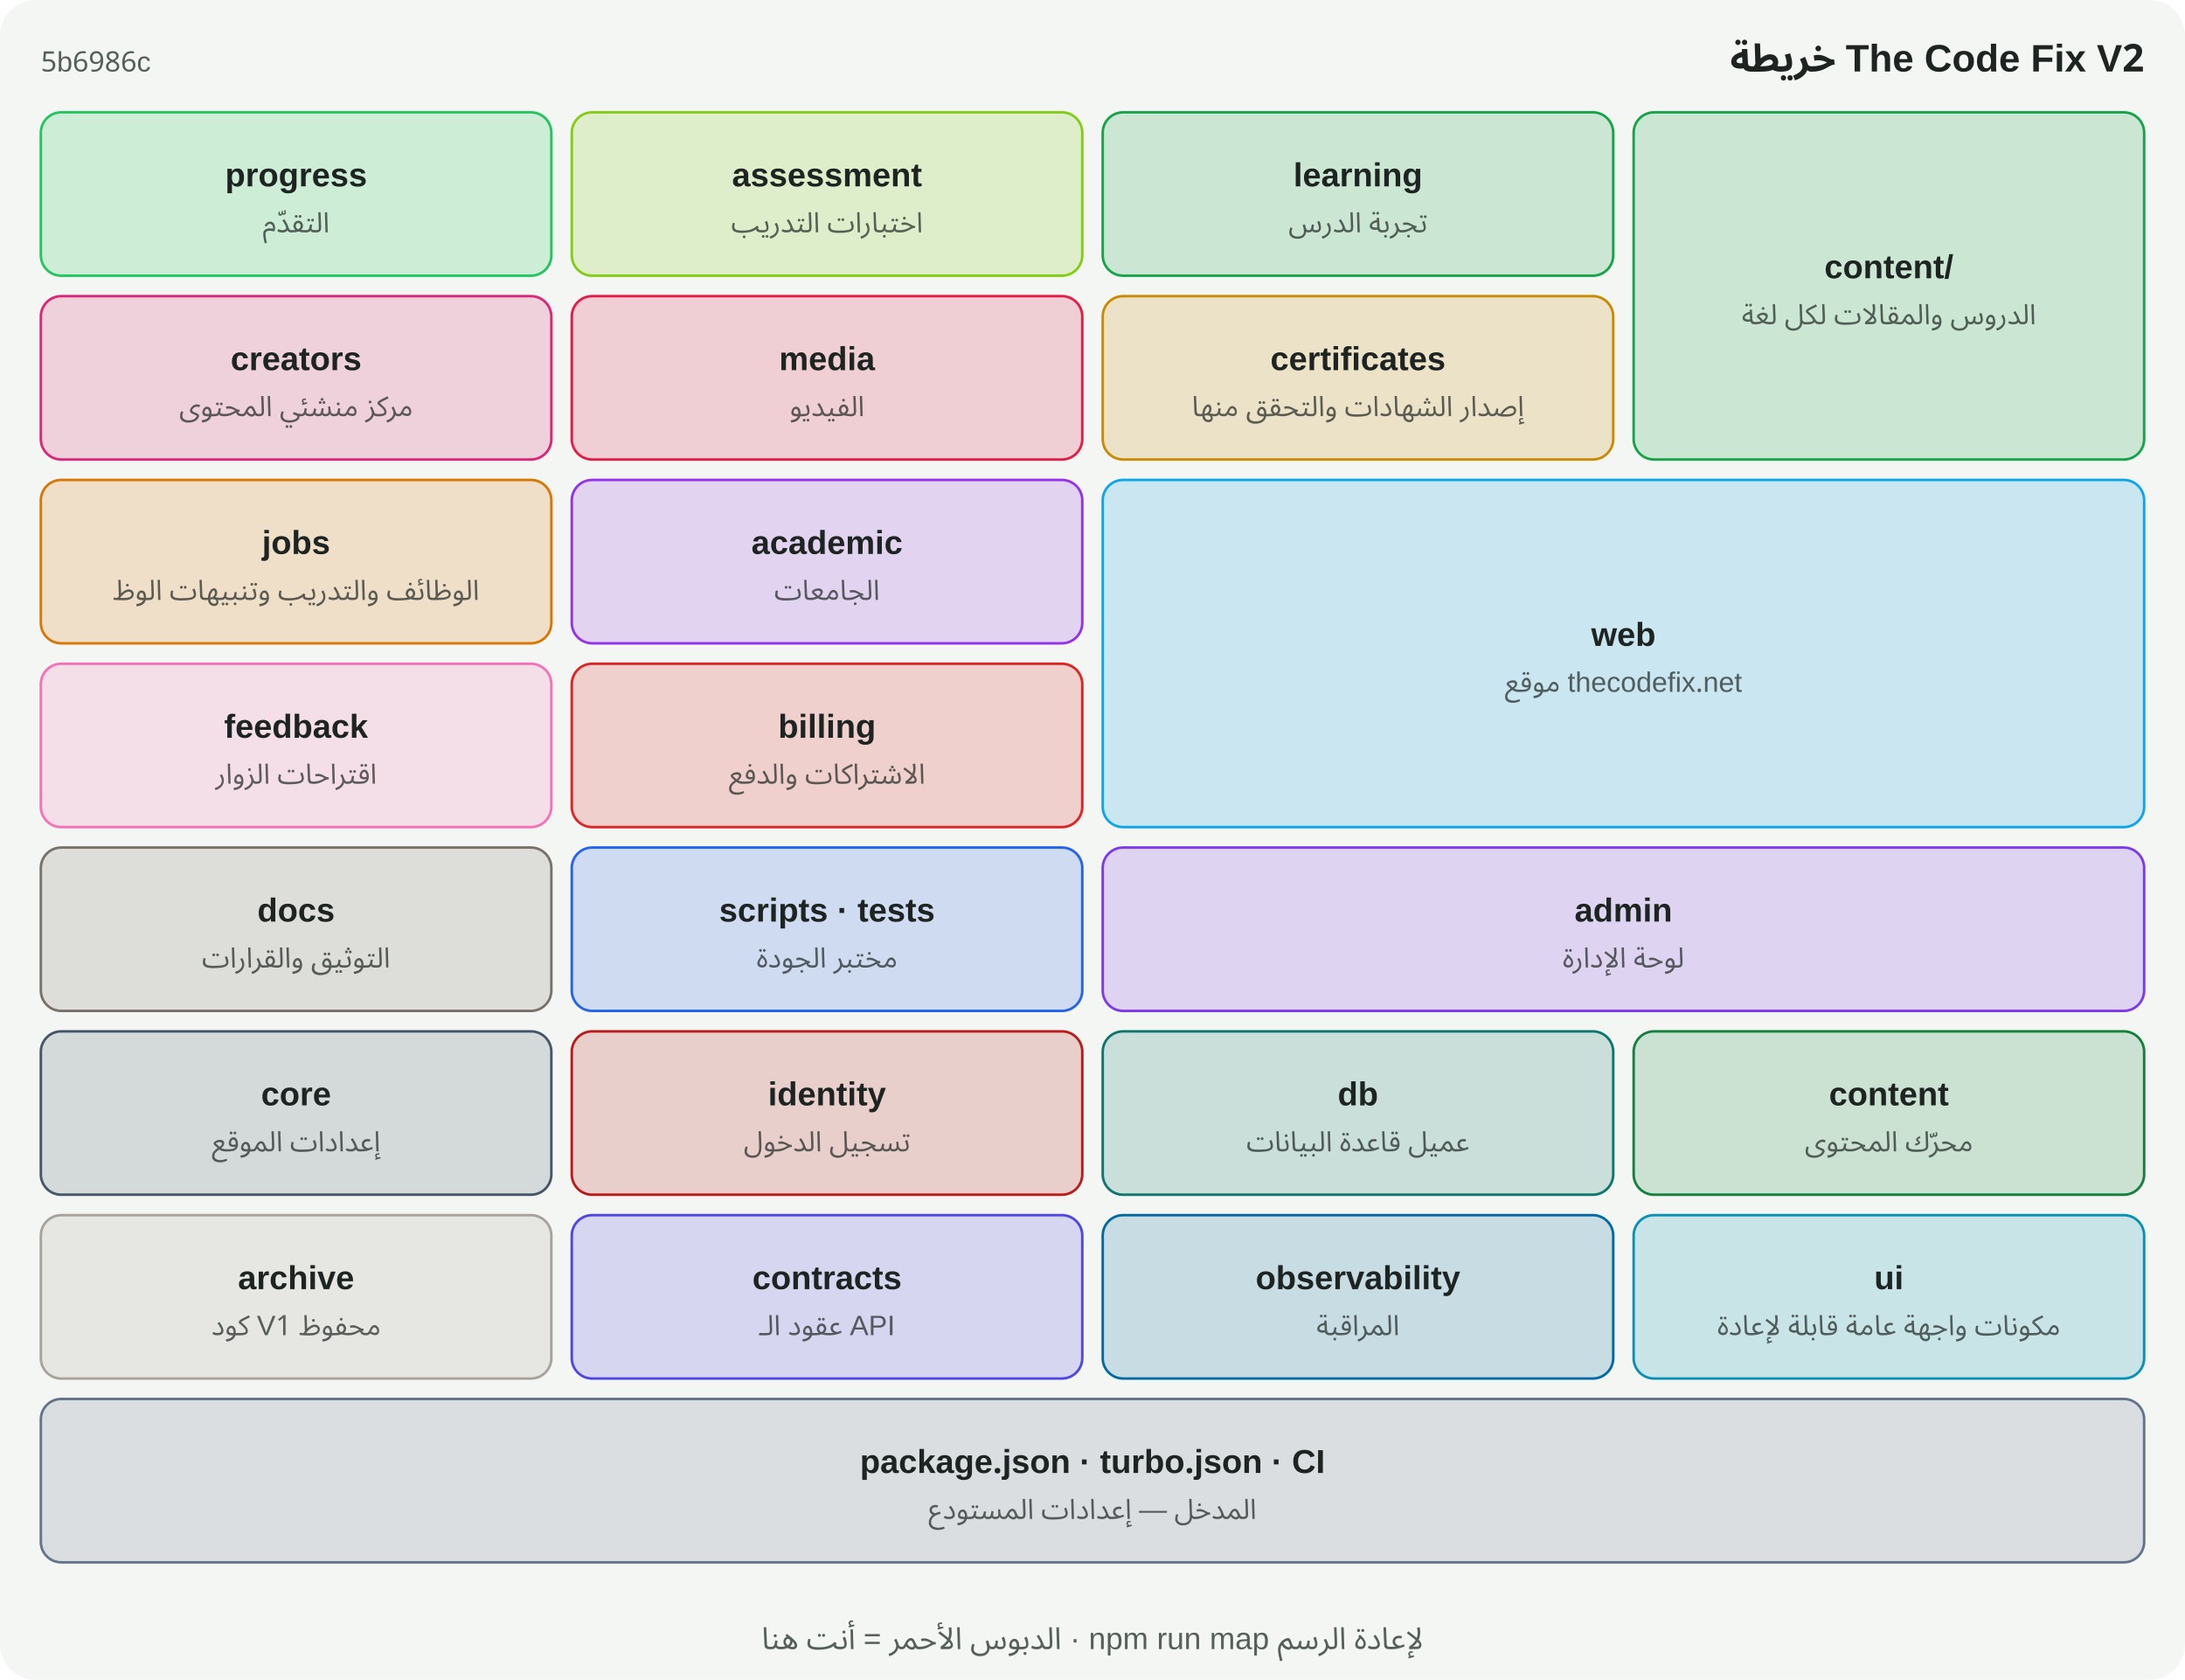
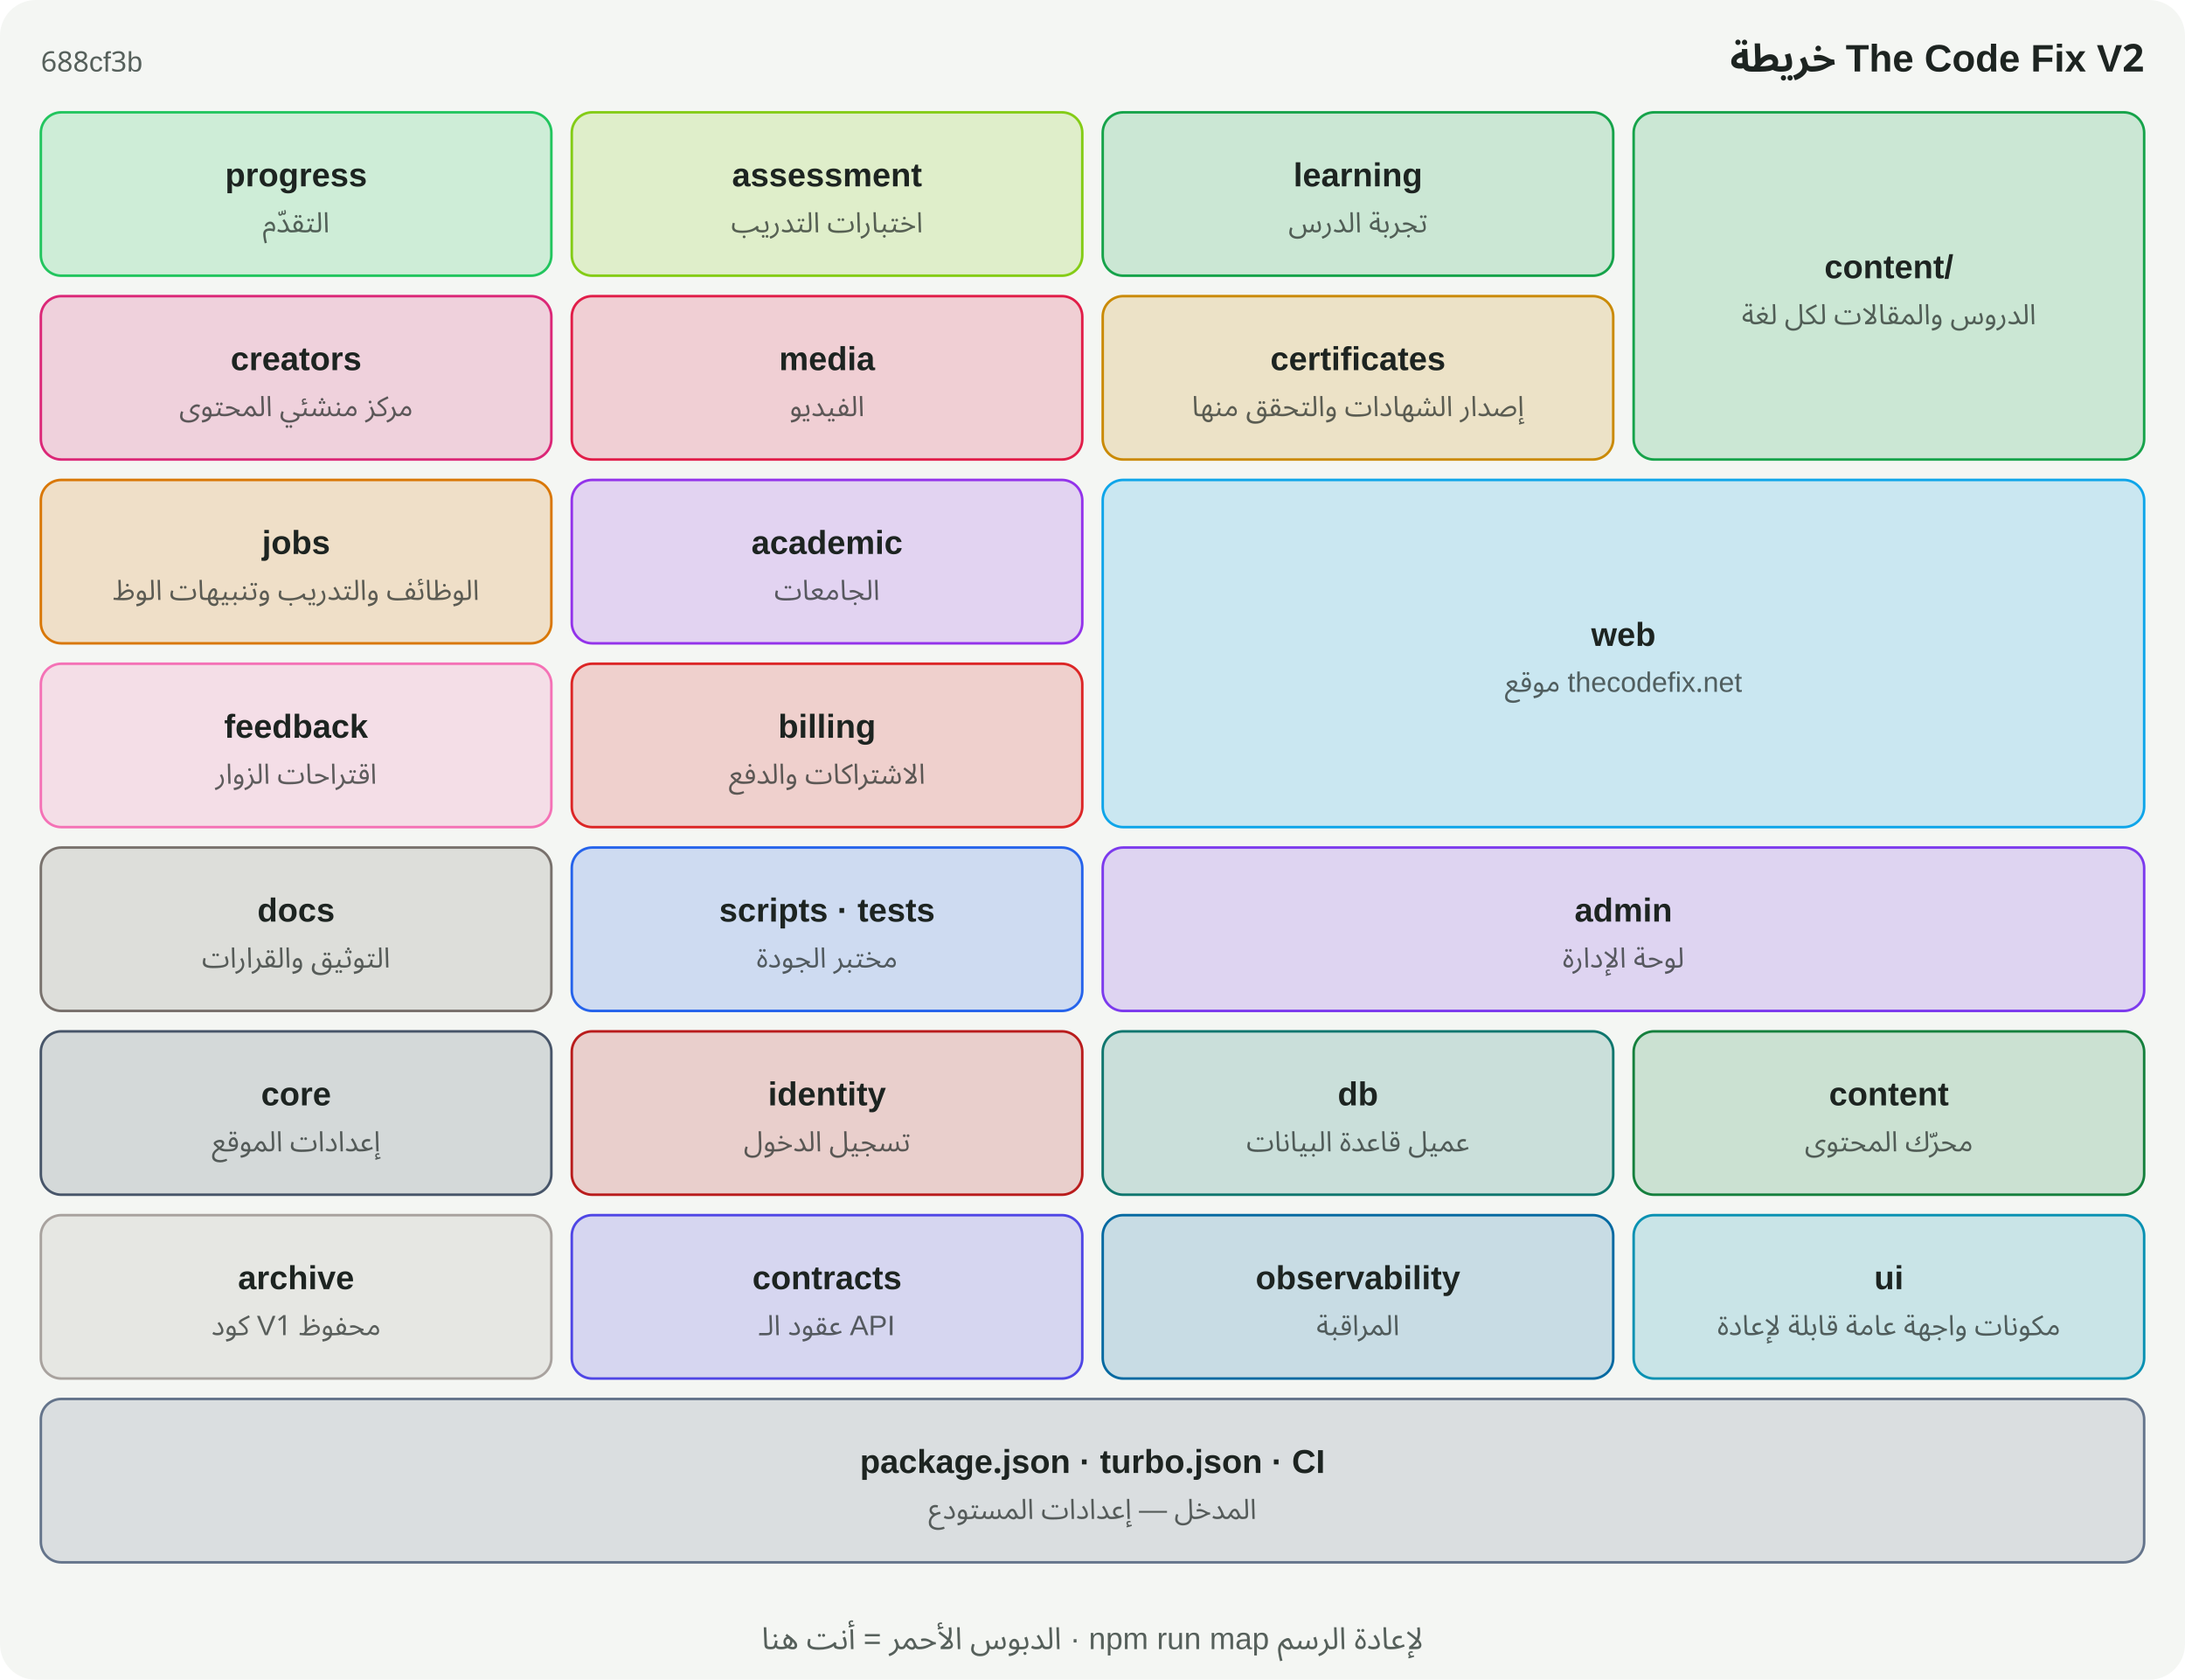
<svg xmlns="http://www.w3.org/2000/svg" viewBox="0 0 856 658" width="856" height="658" font-family="'Segoe UI', Tahoma, 'Noto Sans Arabic', Arial, sans-serif" role="img" aria-label="خريطة مشروع The Code Fix — ">
  <rect width="856" height="658" rx="14" fill="#f4f6f3" />
  <text x="840" y="28" text-anchor="end" font-size="15" font-weight="700" fill="#1d2421">خريطة The Code Fix V2</text>
-   <text x="16" y="28" font-size="11" fill="#56605b">5b6986c</text>
+   <text x="16" y="28" font-size="11" fill="#56605b">688cf3b</text>
  <g>
    <rect x="640" y="44" width="200" height="136" rx="8" fill="#16a34a" fill-opacity="0.18" stroke="#16a34a" stroke-width="1" />
    <text x="740" y="109" text-anchor="middle" font-size="13" font-weight="600" fill="#1d2421">content/</text>
    <text x="740" y="127" text-anchor="middle" font-size="11" fill="#1d2421" fill-opacity="0.7">الدروس والمقالات لكل لغة</text>
  </g>
  <g>
    <rect x="432" y="44" width="200" height="64" rx="8" fill="#16a34a" fill-opacity="0.18" stroke="#16a34a" stroke-width="1" />
    <text x="532" y="73" text-anchor="middle" font-size="13" font-weight="600" fill="#1d2421">learning</text>
    <text x="532" y="91" text-anchor="middle" font-size="11" fill="#1d2421" fill-opacity="0.7">تجربة الدرس</text>
  </g>
  <g>
    <rect x="224" y="44" width="200" height="64" rx="8" fill="#84cc16" fill-opacity="0.18" stroke="#84cc16" stroke-width="1" />
    <text x="324" y="73" text-anchor="middle" font-size="13" font-weight="600" fill="#1d2421">assessment</text>
    <text x="324" y="91" text-anchor="middle" font-size="11" fill="#1d2421" fill-opacity="0.7">اختبارات التدريب</text>
  </g>
  <g>
    <rect x="16" y="44" width="200" height="64" rx="8" fill="#22c55e" fill-opacity="0.18" stroke="#22c55e" stroke-width="1" />
    <text x="116" y="73" text-anchor="middle" font-size="13" font-weight="600" fill="#1d2421">progress</text>
    <text x="116" y="91" text-anchor="middle" font-size="11" fill="#1d2421" fill-opacity="0.7">التقدّم</text>
  </g>
  <g>
    <rect x="432" y="116" width="200" height="64" rx="8" fill="#ca8a04" fill-opacity="0.18" stroke="#ca8a04" stroke-width="1" />
    <text x="532" y="145" text-anchor="middle" font-size="13" font-weight="600" fill="#1d2421">certificates</text>
    <text x="532" y="163" text-anchor="middle" font-size="11" fill="#1d2421" fill-opacity="0.7">إصدار الشهادات والتحقق منها</text>
  </g>
  <g>
    <rect x="224" y="116" width="200" height="64" rx="8" fill="#e11d48" fill-opacity="0.18" stroke="#e11d48" stroke-width="1" />
    <text x="324" y="145" text-anchor="middle" font-size="13" font-weight="600" fill="#1d2421">media</text>
    <text x="324" y="163" text-anchor="middle" font-size="11" fill="#1d2421" fill-opacity="0.7">الفيديو</text>
  </g>
  <g>
    <rect x="16" y="116" width="200" height="64" rx="8" fill="#db2777" fill-opacity="0.18" stroke="#db2777" stroke-width="1" />
    <text x="116" y="145" text-anchor="middle" font-size="13" font-weight="600" fill="#1d2421">creators</text>
    <text x="116" y="163" text-anchor="middle" font-size="11" fill="#1d2421" fill-opacity="0.7">مركز منشئي المحتوى</text>
  </g>
  <g>
    <rect x="432" y="188" width="408" height="136" rx="8" fill="#0ea5e9" fill-opacity="0.18" stroke="#0ea5e9" stroke-width="1" />
    <text x="636" y="253" text-anchor="middle" font-size="13" font-weight="600" fill="#1d2421">web</text>
    <text x="636" y="271" text-anchor="middle" font-size="11" fill="#1d2421" fill-opacity="0.7">موقع thecodefix.net</text>
  </g>
  <g>
    <rect x="224" y="188" width="200" height="64" rx="8" fill="#9333ea" fill-opacity="0.18" stroke="#9333ea" stroke-width="1" />
    <text x="324" y="217" text-anchor="middle" font-size="13" font-weight="600" fill="#1d2421">academic</text>
    <text x="324" y="235" text-anchor="middle" font-size="11" fill="#1d2421" fill-opacity="0.7">الجامعات</text>
  </g>
  <g>
    <rect x="16" y="188" width="200" height="64" rx="8" fill="#d97706" fill-opacity="0.18" stroke="#d97706" stroke-width="1" />
    <text x="116" y="217" text-anchor="middle" font-size="13" font-weight="600" fill="#1d2421">jobs</text>
    <text x="116" y="235" text-anchor="middle" font-size="11" fill="#1d2421" fill-opacity="0.7">الوظائف والتدريب وتنبيهات الوظ</text>
  </g>
  <g>
    <rect x="224" y="260" width="200" height="64" rx="8" fill="#dc2626" fill-opacity="0.18" stroke="#dc2626" stroke-width="1" />
    <text x="324" y="289" text-anchor="middle" font-size="13" font-weight="600" fill="#1d2421">billing</text>
    <text x="324" y="307" text-anchor="middle" font-size="11" fill="#1d2421" fill-opacity="0.7">الاشتراكات والدفع</text>
  </g>
  <g>
    <rect x="16" y="260" width="200" height="64" rx="8" fill="#f472b6" fill-opacity="0.18" stroke="#f472b6" stroke-width="1" />
    <text x="116" y="289" text-anchor="middle" font-size="13" font-weight="600" fill="#1d2421">feedback</text>
    <text x="116" y="307" text-anchor="middle" font-size="11" fill="#1d2421" fill-opacity="0.7">اقتراحات الزوار</text>
  </g>
  <g>
    <rect x="432" y="332" width="408" height="64" rx="8" fill="#7c3aed" fill-opacity="0.18" stroke="#7c3aed" stroke-width="1" />
    <text x="636" y="361" text-anchor="middle" font-size="13" font-weight="600" fill="#1d2421">admin</text>
    <text x="636" y="379" text-anchor="middle" font-size="11" fill="#1d2421" fill-opacity="0.7">لوحة الإدارة</text>
  </g>
  <g>
    <rect x="224" y="332" width="200" height="64" rx="8" fill="#2563eb" fill-opacity="0.18" stroke="#2563eb" stroke-width="1" />
    <text x="324" y="361" text-anchor="middle" font-size="13" font-weight="600" fill="#1d2421">scripts · tests</text>
    <text x="324" y="379" text-anchor="middle" font-size="11" fill="#1d2421" fill-opacity="0.7">مختبر الجودة</text>
  </g>
  <g>
    <rect x="16" y="332" width="200" height="64" rx="8" fill="#78716c" fill-opacity="0.18" stroke="#78716c" stroke-width="1" />
    <text x="116" y="361" text-anchor="middle" font-size="13" font-weight="600" fill="#1d2421">docs</text>
    <text x="116" y="379" text-anchor="middle" font-size="11" fill="#1d2421" fill-opacity="0.7">التوثيق والقرارات</text>
  </g>
  <g>
    <rect x="640" y="404" width="200" height="64" rx="8" fill="#15803d" fill-opacity="0.18" stroke="#15803d" stroke-width="1" />
    <text x="740" y="433" text-anchor="middle" font-size="13" font-weight="600" fill="#1d2421">content</text>
    <text x="740" y="451" text-anchor="middle" font-size="11" fill="#1d2421" fill-opacity="0.7">محرّك المحتوى</text>
  </g>
  <g>
    <rect x="432" y="404" width="200" height="64" rx="8" fill="#0f766e" fill-opacity="0.18" stroke="#0f766e" stroke-width="1" />
    <text x="532" y="433" text-anchor="middle" font-size="13" font-weight="600" fill="#1d2421">db</text>
    <text x="532" y="451" text-anchor="middle" font-size="11" fill="#1d2421" fill-opacity="0.7">عميل قاعدة البيانات</text>
  </g>
  <g>
    <rect x="224" y="404" width="200" height="64" rx="8" fill="#b91c1c" fill-opacity="0.18" stroke="#b91c1c" stroke-width="1" />
    <text x="324" y="433" text-anchor="middle" font-size="13" font-weight="600" fill="#1d2421">identity</text>
    <text x="324" y="451" text-anchor="middle" font-size="11" fill="#1d2421" fill-opacity="0.7">تسجيل الدخول</text>
  </g>
  <g>
    <rect x="16" y="404" width="200" height="64" rx="8" fill="#475569" fill-opacity="0.18" stroke="#475569" stroke-width="1" />
    <text x="116" y="433" text-anchor="middle" font-size="13" font-weight="600" fill="#1d2421">core</text>
    <text x="116" y="451" text-anchor="middle" font-size="11" fill="#1d2421" fill-opacity="0.7">إعدادات الموقع</text>
  </g>
  <g>
    <rect x="640" y="476" width="200" height="64" rx="8" fill="#0891b2" fill-opacity="0.18" stroke="#0891b2" stroke-width="1" />
    <text x="740" y="505" text-anchor="middle" font-size="13" font-weight="600" fill="#1d2421">ui</text>
    <text x="740" y="523" text-anchor="middle" font-size="11" fill="#1d2421" fill-opacity="0.7">مكونات واجهة عامة قابلة لإعادة</text>
  </g>
  <g>
    <rect x="432" y="476" width="200" height="64" rx="8" fill="#0369a1" fill-opacity="0.18" stroke="#0369a1" stroke-width="1" />
    <text x="532" y="505" text-anchor="middle" font-size="13" font-weight="600" fill="#1d2421">observability</text>
    <text x="532" y="523" text-anchor="middle" font-size="11" fill="#1d2421" fill-opacity="0.7">المراقبة</text>
  </g>
  <g>
    <rect x="224" y="476" width="200" height="64" rx="8" fill="#4f46e5" fill-opacity="0.18" stroke="#4f46e5" stroke-width="1" />
    <text x="324" y="505" text-anchor="middle" font-size="13" font-weight="600" fill="#1d2421">contracts</text>
    <text x="324" y="523" text-anchor="middle" font-size="11" fill="#1d2421" fill-opacity="0.7">عقود الـ API</text>
  </g>
  <g>
    <rect x="16" y="476" width="200" height="64" rx="8" fill="#a8a29e" fill-opacity="0.18" stroke="#a8a29e" stroke-width="1" />
    <text x="116" y="505" text-anchor="middle" font-size="13" font-weight="600" fill="#1d2421">archive</text>
    <text x="116" y="523" text-anchor="middle" font-size="11" fill="#1d2421" fill-opacity="0.7">كود V1 محفوظ</text>
  </g>
  <g>
    <rect x="16" y="548" width="824" height="64" rx="8" fill="#64748b" fill-opacity="0.18" stroke="#64748b" stroke-width="1" />
    <text x="428" y="577" text-anchor="middle" font-size="13" font-weight="600" fill="#1d2421">package.json · turbo.json · CI</text>
    <text x="428" y="595" text-anchor="middle" font-size="11" fill="#1d2421" fill-opacity="0.7">المدخل — إعدادات المستودع</text>
  </g>
  <text x="428" y="646" text-anchor="middle" font-size="12" fill="#56605b">الدبوس الأحمر = أنت هنا · npm run map لإعادة الرسم</text>
</svg>
